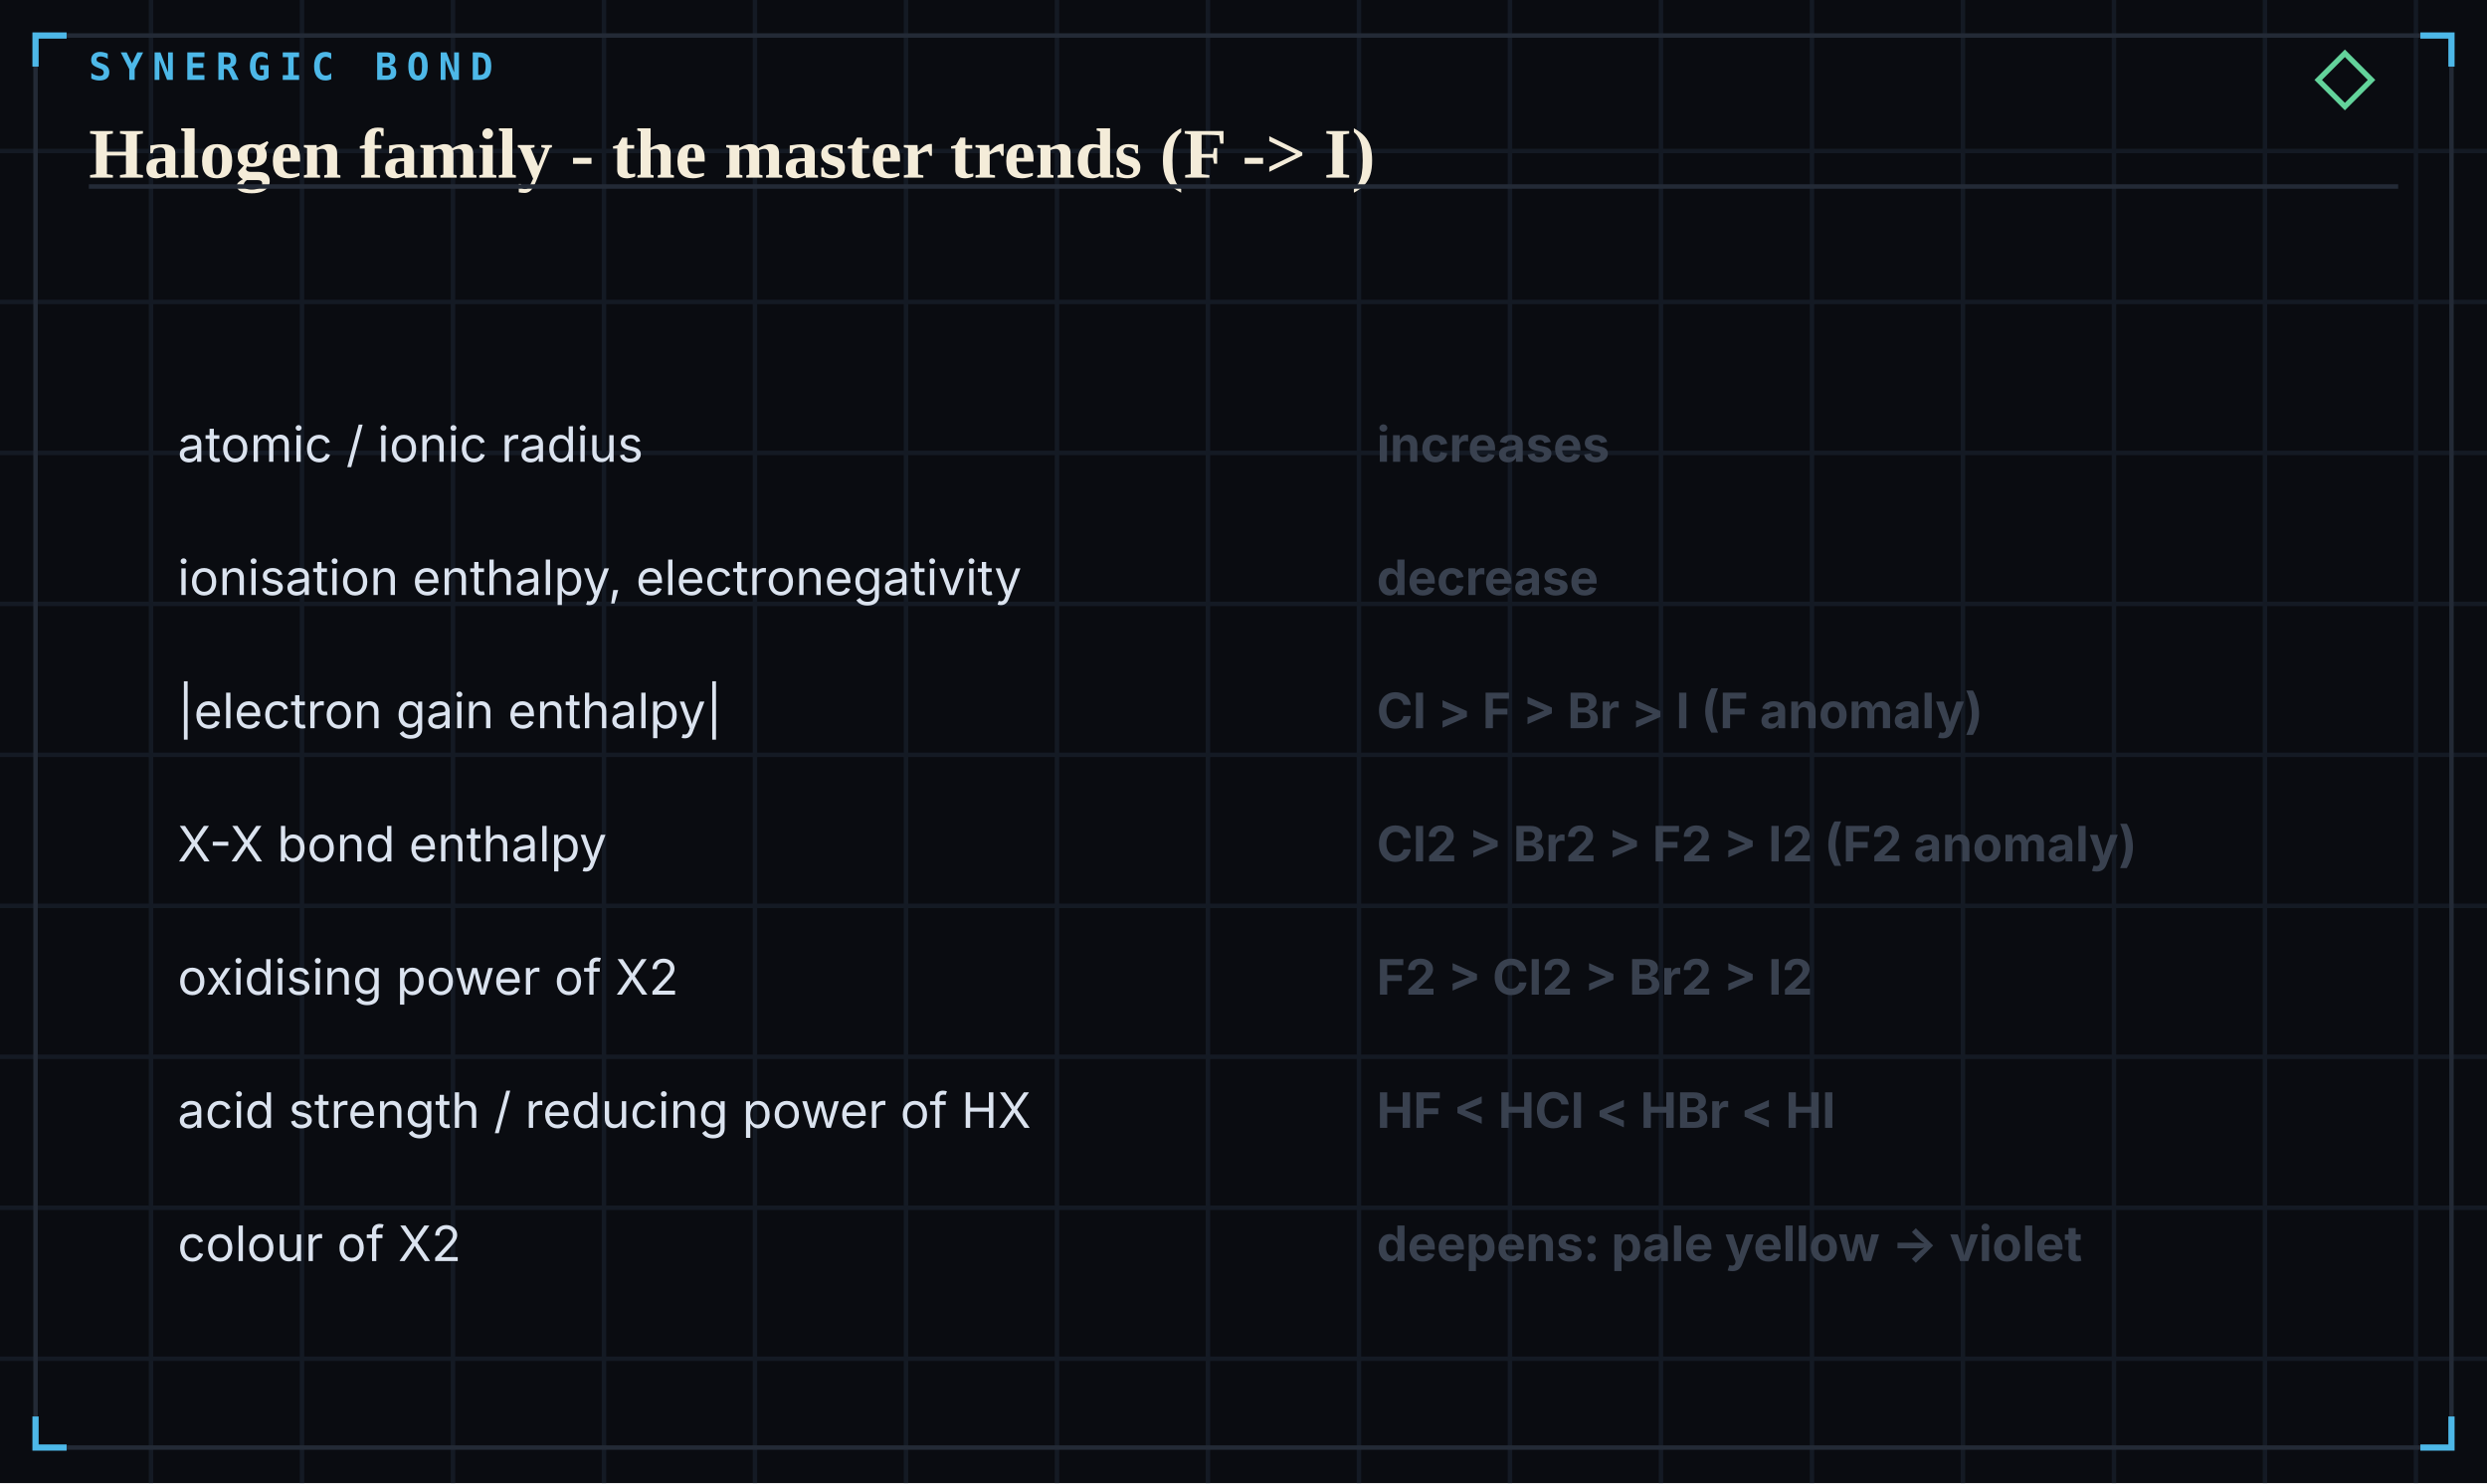
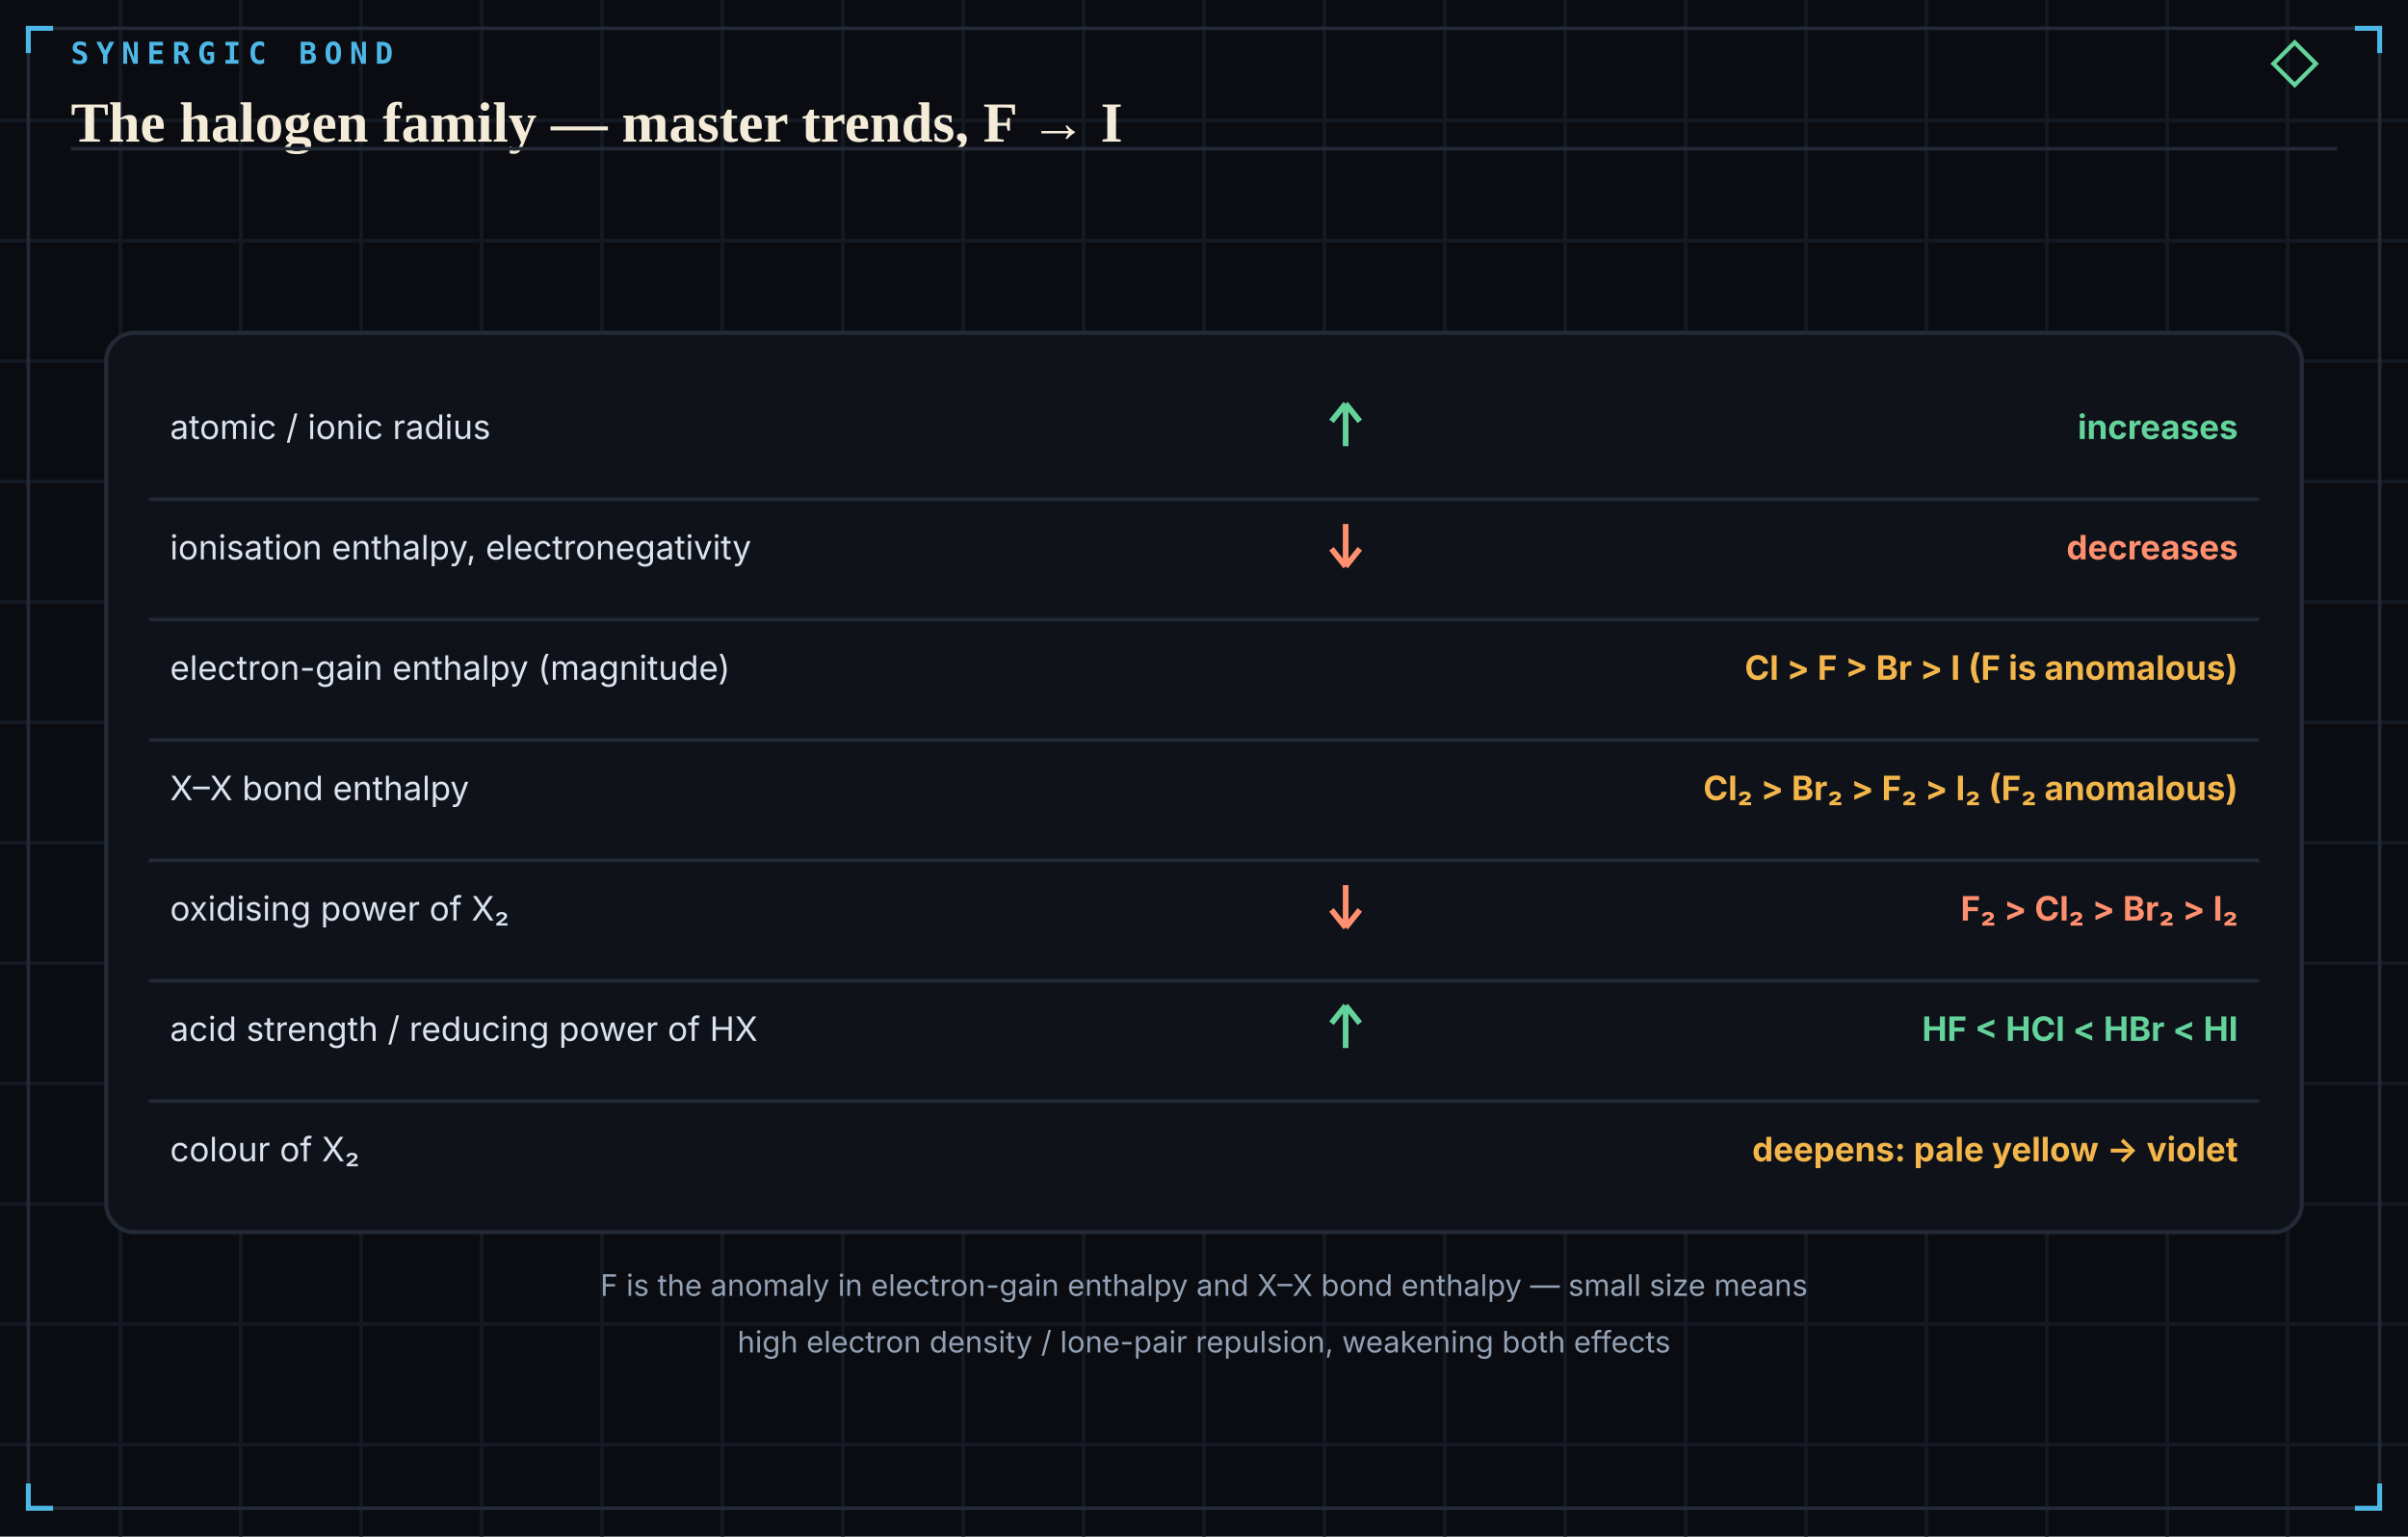
- <svg xmlns="http://www.w3.org/2000/svg" width="560" height="334" viewBox="0 0 560 334" font-family="'Inter','Helvetica Neue',Arial,'DejaVu Sans',sans-serif">
-   <rect width="560" height="334" fill="#0a0c11" />
+ <svg xmlns="http://www.w3.org/2000/svg" width="680" height="434" viewBox="0 0 680 434" font-family="'Inter','Helvetica Neue',Arial,'DejaVu Sans',sans-serif">
+   <rect width="680" height="434" fill="#0a0c11" />
  <g stroke="#141a24" stroke-width="1">
-     <line x1="34" y1="0" x2="34" y2="334" />
-     <line x1="68" y1="0" x2="68" y2="334" />
-     <line x1="102" y1="0" x2="102" y2="334" />
-     <line x1="136" y1="0" x2="136" y2="334" />
-     <line x1="170" y1="0" x2="170" y2="334" />
-     <line x1="204" y1="0" x2="204" y2="334" />
-     <line x1="238" y1="0" x2="238" y2="334" />
-     <line x1="272" y1="0" x2="272" y2="334" />
-     <line x1="306" y1="0" x2="306" y2="334" />
-     <line x1="340" y1="0" x2="340" y2="334" />
-     <line x1="374" y1="0" x2="374" y2="334" />
-     <line x1="408" y1="0" x2="408" y2="334" />
-     <line x1="442" y1="0" x2="442" y2="334" />
-     <line x1="476" y1="0" x2="476" y2="334" />
-     <line x1="510" y1="0" x2="510" y2="334" />
-     <line x1="544" y1="0" x2="544" y2="334" />
-     <line x1="0" y1="34" x2="560" y2="34" />
-     <line x1="0" y1="68" x2="560" y2="68" />
-     <line x1="0" y1="102" x2="560" y2="102" />
-     <line x1="0" y1="136" x2="560" y2="136" />
-     <line x1="0" y1="170" x2="560" y2="170" />
-     <line x1="0" y1="204" x2="560" y2="204" />
-     <line x1="0" y1="238" x2="560" y2="238" />
-     <line x1="0" y1="272" x2="560" y2="272" />
-     <line x1="0" y1="306" x2="560" y2="306" />
+     <line x1="34" y1="0" x2="34" y2="434" />
+     <line x1="68" y1="0" x2="68" y2="434" />
+     <line x1="102" y1="0" x2="102" y2="434" />
+     <line x1="136" y1="0" x2="136" y2="434" />
+     <line x1="170" y1="0" x2="170" y2="434" />
+     <line x1="204" y1="0" x2="204" y2="434" />
+     <line x1="238" y1="0" x2="238" y2="434" />
+     <line x1="272" y1="0" x2="272" y2="434" />
+     <line x1="306" y1="0" x2="306" y2="434" />
+     <line x1="340" y1="0" x2="340" y2="434" />
+     <line x1="374" y1="0" x2="374" y2="434" />
+     <line x1="408" y1="0" x2="408" y2="434" />
+     <line x1="442" y1="0" x2="442" y2="434" />
+     <line x1="476" y1="0" x2="476" y2="434" />
+     <line x1="510" y1="0" x2="510" y2="434" />
+     <line x1="544" y1="0" x2="544" y2="434" />
+     <line x1="578" y1="0" x2="578" y2="434" />
+     <line x1="612" y1="0" x2="612" y2="434" />
+     <line x1="646" y1="0" x2="646" y2="434" />
+     <line x1="0" y1="34" x2="680" y2="34" />
+     <line x1="0" y1="68" x2="680" y2="68" />
+     <line x1="0" y1="102" x2="680" y2="102" />
+     <line x1="0" y1="136" x2="680" y2="136" />
+     <line x1="0" y1="170" x2="680" y2="170" />
+     <line x1="0" y1="204" x2="680" y2="204" />
+     <line x1="0" y1="238" x2="680" y2="238" />
+     <line x1="0" y1="272" x2="680" y2="272" />
+     <line x1="0" y1="306" x2="680" y2="306" />
+     <line x1="0" y1="340" x2="680" y2="340" />
+     <line x1="0" y1="374" x2="680" y2="374" />
+     <line x1="0" y1="408" x2="680" y2="408" />
  </g>
-   <rect x="8" y="8" width="544" height="318" fill="none" stroke="#232a36" stroke-width="1" />
+   <rect x="8" y="8" width="664" height="418" fill="none" stroke="#232a36" stroke-width="1" />
  <path d="M 8 15 L 8 8 L 15 8" stroke="#4db8e8" stroke-width="1.4" fill="none" />
-   <path d="M 552 15 L 552 8 L 545 8" stroke="#4db8e8" stroke-width="1.4" fill="none" />
-   <path d="M 8 319 L 8 326 L 15 326" stroke="#4db8e8" stroke-width="1.4" fill="none" />
-   <path d="M 552 319 L 552 326 L 545 326" stroke="#4db8e8" stroke-width="1.4" fill="none" />
+   <path d="M 672 15 L 672 8 L 665 8" stroke="#4db8e8" stroke-width="1.4" fill="none" />
+   <path d="M 8 419 L 8 426 L 15 426" stroke="#4db8e8" stroke-width="1.4" fill="none" />
+   <path d="M 672 419 L 672 426 L 665 426" stroke="#4db8e8" stroke-width="1.4" fill="none" />
  <text x="20" y="18" font-size="8.5" font-weight="bold" fill="#4db8e8" text-anchor="start" font-family="'SF Mono','DejaVu Sans Mono',ui-monospace,Menlo,monospace" letter-spacing="0.24em">SYNERGIC BOND</text>
-   <path d="M 528 12 l 6 6 l -6 6 l -6 -6 z" fill="none" stroke="#63d39b" stroke-width="1.2" />
-   <text x="20" y="40" font-size="16" font-weight="bold" fill="#f4ecd9" text-anchor="start" font-family="'Georgia','Times New Roman',serif">Halogen family  -  the master trends (F -&gt; I)</text>
-   <line x1="20" y1="42" x2="540" y2="42" stroke="#232a36" stroke-width="1" />
+   <path d="M 648 12 l 6 6 l -6 6 l -6 -6 z" fill="none" stroke="#63d39b" stroke-width="1.2" />
+   <text x="20" y="40" font-size="16" font-weight="bold" fill="#f4ecd9" text-anchor="start" font-family="'Georgia','Times New Roman',serif">The halogen family — master trends, F → I</text>
+   <line x1="20" y1="42" x2="660" y2="42" stroke="#232a36" stroke-width="1" />
  <g transform="translate(0,34)">
-     <text x="40.0" y="70.0" font-size="11" font-weight="normal" fill="#dbe3ef" text-anchor="start">atomic / ionic radius</text>
-     <text x="310.0" y="70.0" font-size="11" font-weight="bold" fill="#39414f" text-anchor="start">increases</text>
-     <text x="40.0" y="100.0" font-size="11" font-weight="normal" fill="#dbe3ef" text-anchor="start">ionisation enthalpy, electronegativity</text>
-     <text x="310.0" y="100.0" font-size="11" font-weight="bold" fill="#39414f" text-anchor="start">decrease</text>
-     <text x="40.0" y="130.0" font-size="11" font-weight="normal" fill="#dbe3ef" text-anchor="start">|electron gain enthalpy|</text>
-     <text x="310.0" y="130.0" font-size="11" font-weight="bold" fill="#39414f" text-anchor="start">Cl &gt; F &gt; Br &gt; I   (F anomaly)</text>
-     <text x="40.0" y="160.0" font-size="11" font-weight="normal" fill="#dbe3ef" text-anchor="start">X-X bond enthalpy</text>
-     <text x="310.0" y="160.0" font-size="11" font-weight="bold" fill="#39414f" text-anchor="start">Cl2 &gt; Br2 &gt; F2 &gt; I2   (F2 anomaly)</text>
-     <text x="40.0" y="190.0" font-size="11" font-weight="normal" fill="#dbe3ef" text-anchor="start">oxidising power of X2</text>
-     <text x="310.0" y="190.0" font-size="11" font-weight="bold" fill="#39414f" text-anchor="start">F2 &gt; Cl2 &gt; Br2 &gt; I2</text>
-     <text x="40.0" y="220.0" font-size="11" font-weight="normal" fill="#dbe3ef" text-anchor="start">acid strength / reducing power of HX</text>
-     <text x="310.0" y="220.0" font-size="11" font-weight="bold" fill="#39414f" text-anchor="start">HF &lt; HCl &lt; HBr &lt; HI</text>
-     <text x="40.0" y="250.0" font-size="11" font-weight="normal" fill="#dbe3ef" text-anchor="start">colour of X2</text>
-     <text x="310.0" y="250.0" font-size="11" font-weight="bold" fill="#39414f" text-anchor="start">deepens: pale yellow -&gt; violet</text>
+     <rect x="30" y="60" width="620" height="254" rx="8" fill="#0f1219" stroke="#232a36" stroke-width="1.2" />
+     <text x="48.0" y="90.0" font-size="9.5" font-weight="normal" fill="#dbe3ef" text-anchor="start">atomic / ionic radius</text>
+     <text x="632.0" y="90.0" font-size="9.5" font-weight="bold" fill="#63d39b" text-anchor="end">increases</text>
+     <path d="M 380 92 L 380 80 M 380 80 l -4 5 M 380 80 l 4 5" stroke="#63d39b" stroke-width="1.6" fill="none" />
+     <line x1="42" y1="107" x2="638" y2="107" stroke="#232a36" stroke-width="1" />
+     <text x="48.0" y="124.0" font-size="9.5" font-weight="normal" fill="#dbe3ef" text-anchor="start">ionisation enthalpy, electronegativity</text>
+     <text x="632.0" y="124.0" font-size="9.5" font-weight="bold" fill="#ff8f6e" text-anchor="end">decreases</text>
+     <path d="M 380 114 L 380 126 M 380 126 l -4 -5 M 380 126 l 4 -5" stroke="#ff8f6e" stroke-width="1.6" fill="none" />
+     <line x1="42" y1="141" x2="638" y2="141" stroke="#232a36" stroke-width="1" />
+     <text x="48.0" y="158.0" font-size="9.5" font-weight="normal" fill="#dbe3ef" text-anchor="start">electron-gain enthalpy (magnitude)</text>
+     <text x="632.0" y="158.0" font-size="9.5" font-weight="bold" fill="#f3b64b" text-anchor="end">Cl &gt; F &gt; Br &gt; I  (F is anomalous)</text>
+     <line x1="42" y1="175" x2="638" y2="175" stroke="#232a36" stroke-width="1" />
+     <text x="48.0" y="192.0" font-size="9.5" font-weight="normal" fill="#dbe3ef" text-anchor="start">X–X bond enthalpy</text>
+     <text x="632.0" y="192.0" font-size="9.5" font-weight="bold" fill="#f3b64b" text-anchor="end">Cl₂ &gt; Br₂ &gt; F₂ &gt; I₂  (F₂ anomalous)</text>
+     <line x1="42" y1="209" x2="638" y2="209" stroke="#232a36" stroke-width="1" />
+     <text x="48.0" y="226.0" font-size="9.5" font-weight="normal" fill="#dbe3ef" text-anchor="start">oxidising power of X₂</text>
+     <text x="632.0" y="226.0" font-size="9.5" font-weight="bold" fill="#ff8f6e" text-anchor="end">F₂ &gt; Cl₂ &gt; Br₂ &gt; I₂</text>
+     <path d="M 380 216 L 380 228 M 380 228 l -4 -5 M 380 228 l 4 -5" stroke="#ff8f6e" stroke-width="1.6" fill="none" />
+     <line x1="42" y1="243" x2="638" y2="243" stroke="#232a36" stroke-width="1" />
+     <text x="48.0" y="260.0" font-size="9.5" font-weight="normal" fill="#dbe3ef" text-anchor="start">acid strength / reducing power of HX</text>
+     <text x="632.0" y="260.0" font-size="9.5" font-weight="bold" fill="#63d39b" text-anchor="end">HF &lt; HCl &lt; HBr &lt; HI</text>
+     <path d="M 380 262 L 380 250 M 380 250 l -4 5 M 380 250 l 4 5" stroke="#63d39b" stroke-width="1.6" fill="none" />
+     <line x1="42" y1="277" x2="638" y2="277" stroke="#232a36" stroke-width="1" />
+     <text x="48.0" y="294.0" font-size="9.5" font-weight="normal" fill="#dbe3ef" text-anchor="start">colour of X₂</text>
+     <text x="632.0" y="294.0" font-size="9.5" font-weight="bold" fill="#f3b64b" text-anchor="end">deepens: pale yellow → violet</text>
+     <text x="340.0" y="332.0" font-size="8.4" font-weight="normal" fill="#93a1b5" text-anchor="middle">F is the anomaly in electron-gain enthalpy and X–X bond enthalpy — small size means</text>
+     <text x="340.0" y="348.0" font-size="8.4" font-weight="normal" fill="#93a1b5" text-anchor="middle">high electron density / lone-pair repulsion, weakening both effects</text>
  </g>
</svg>
